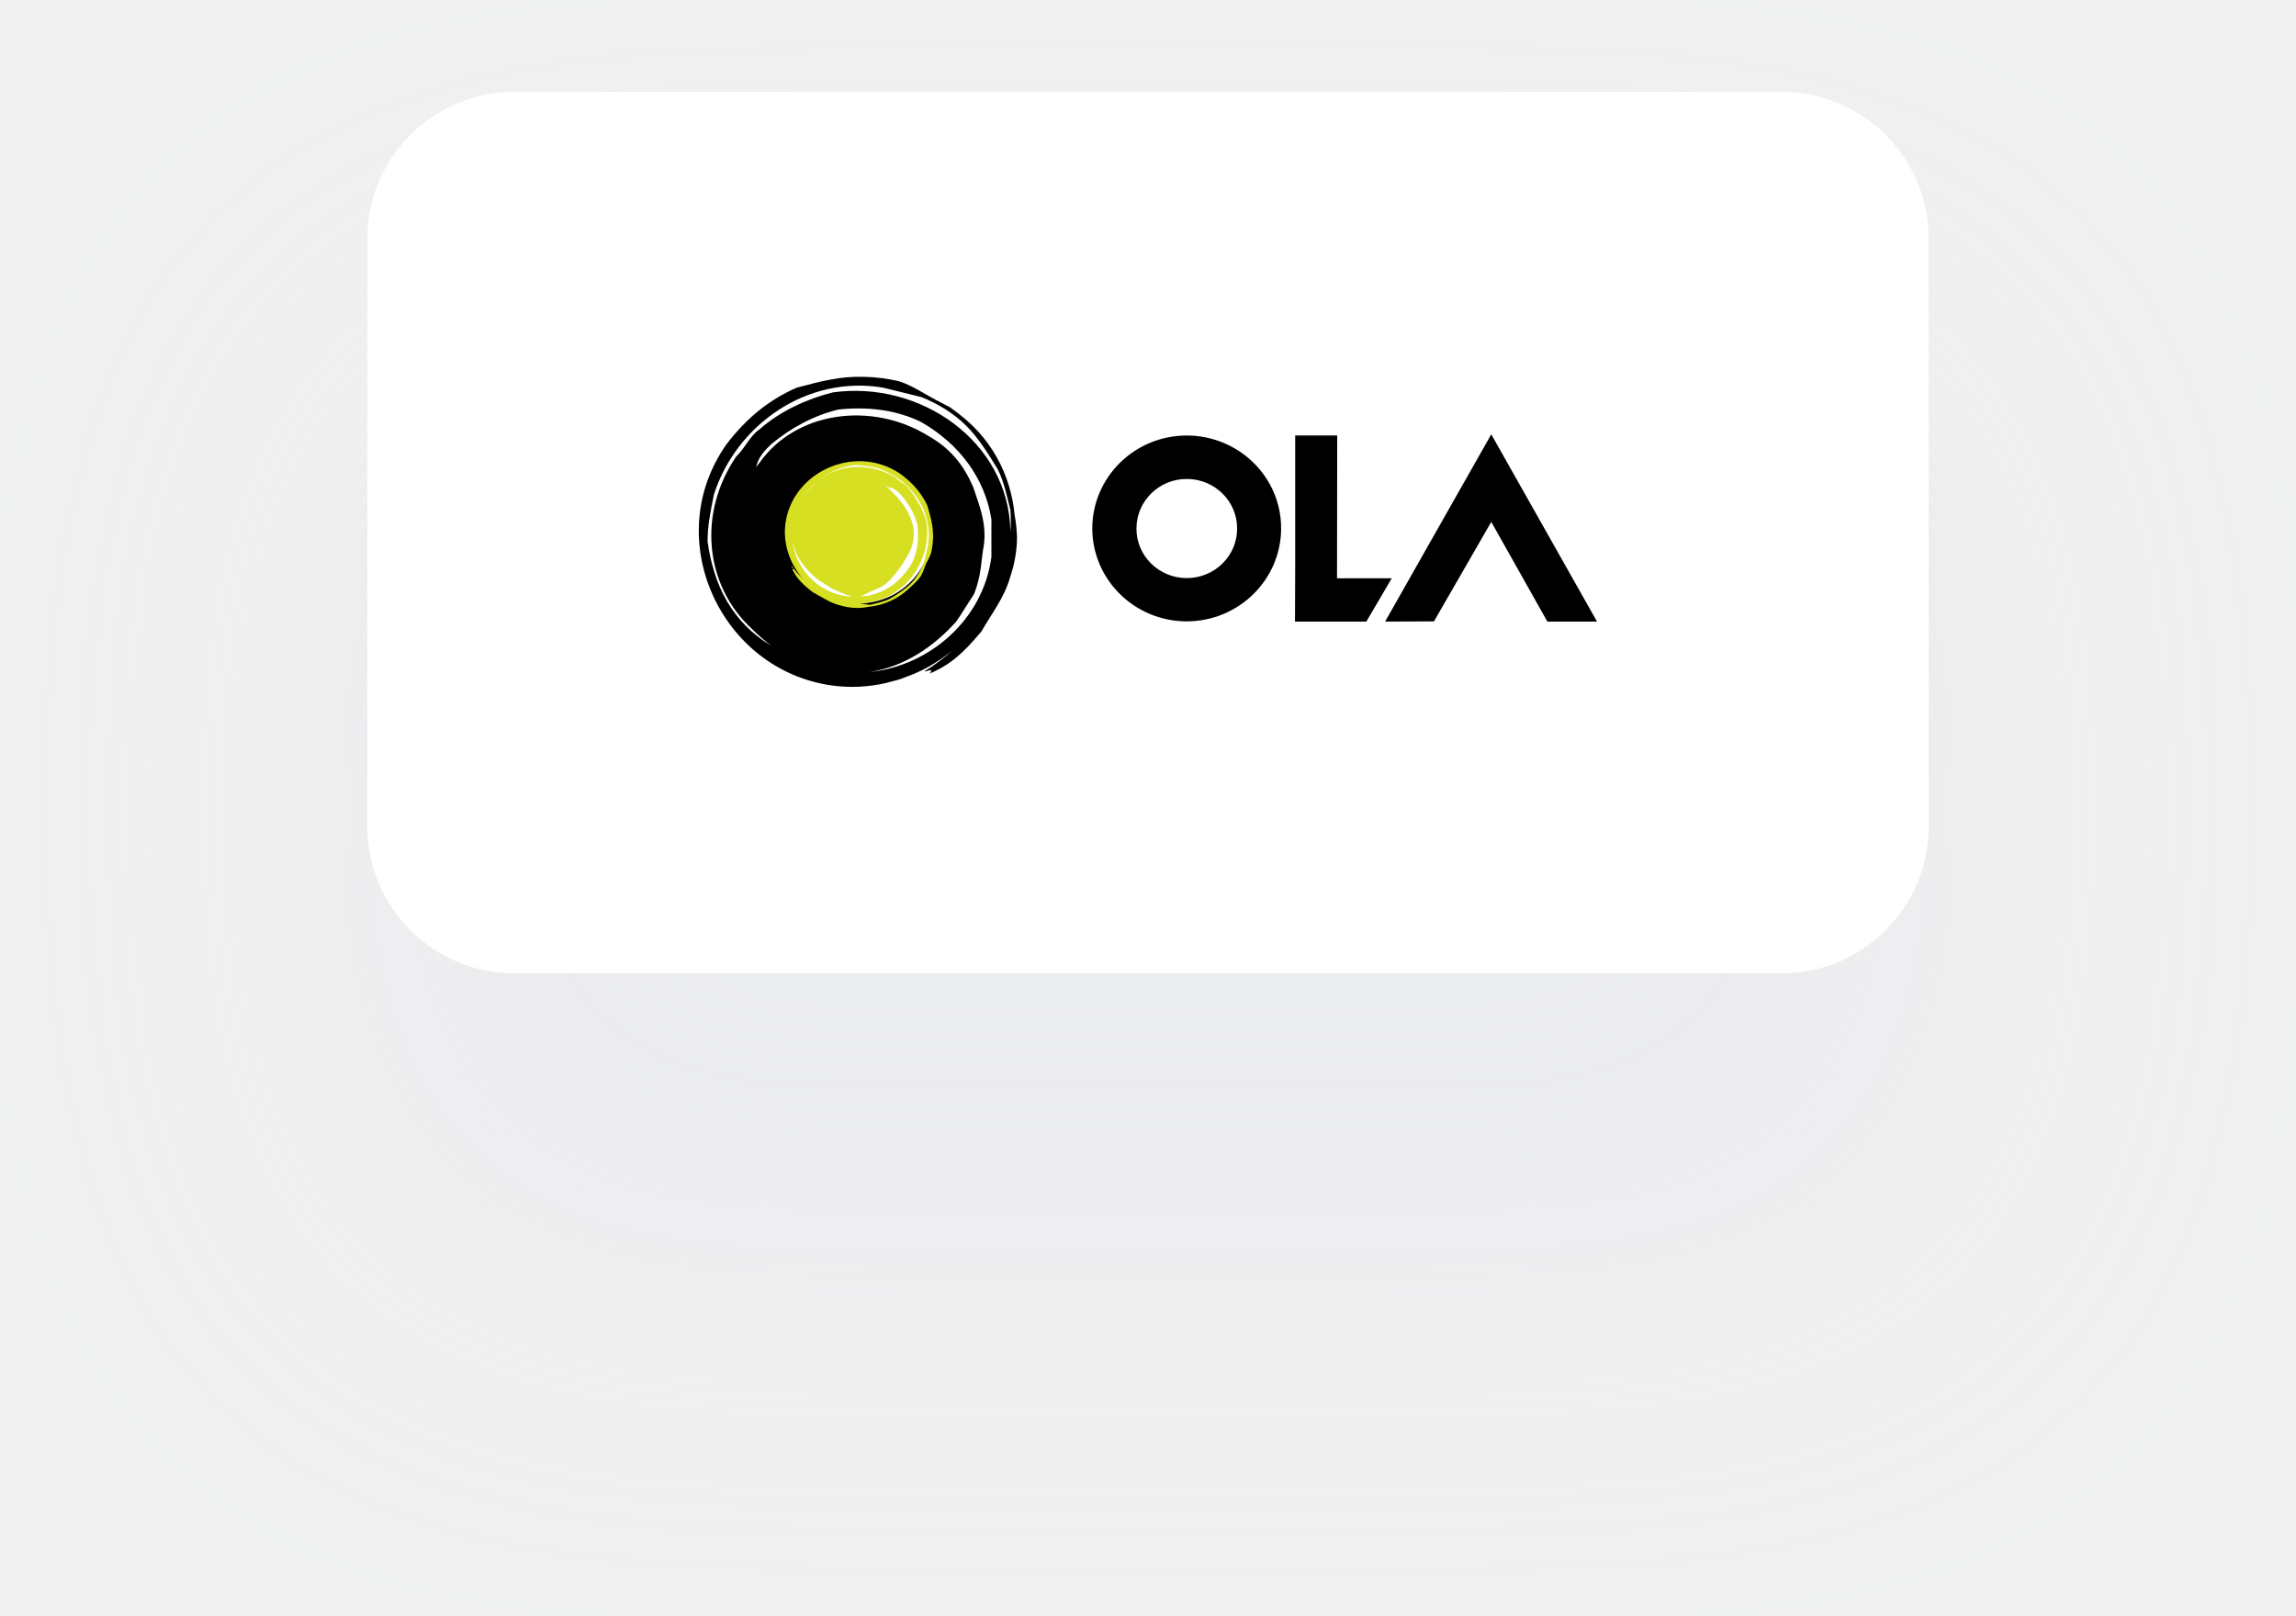
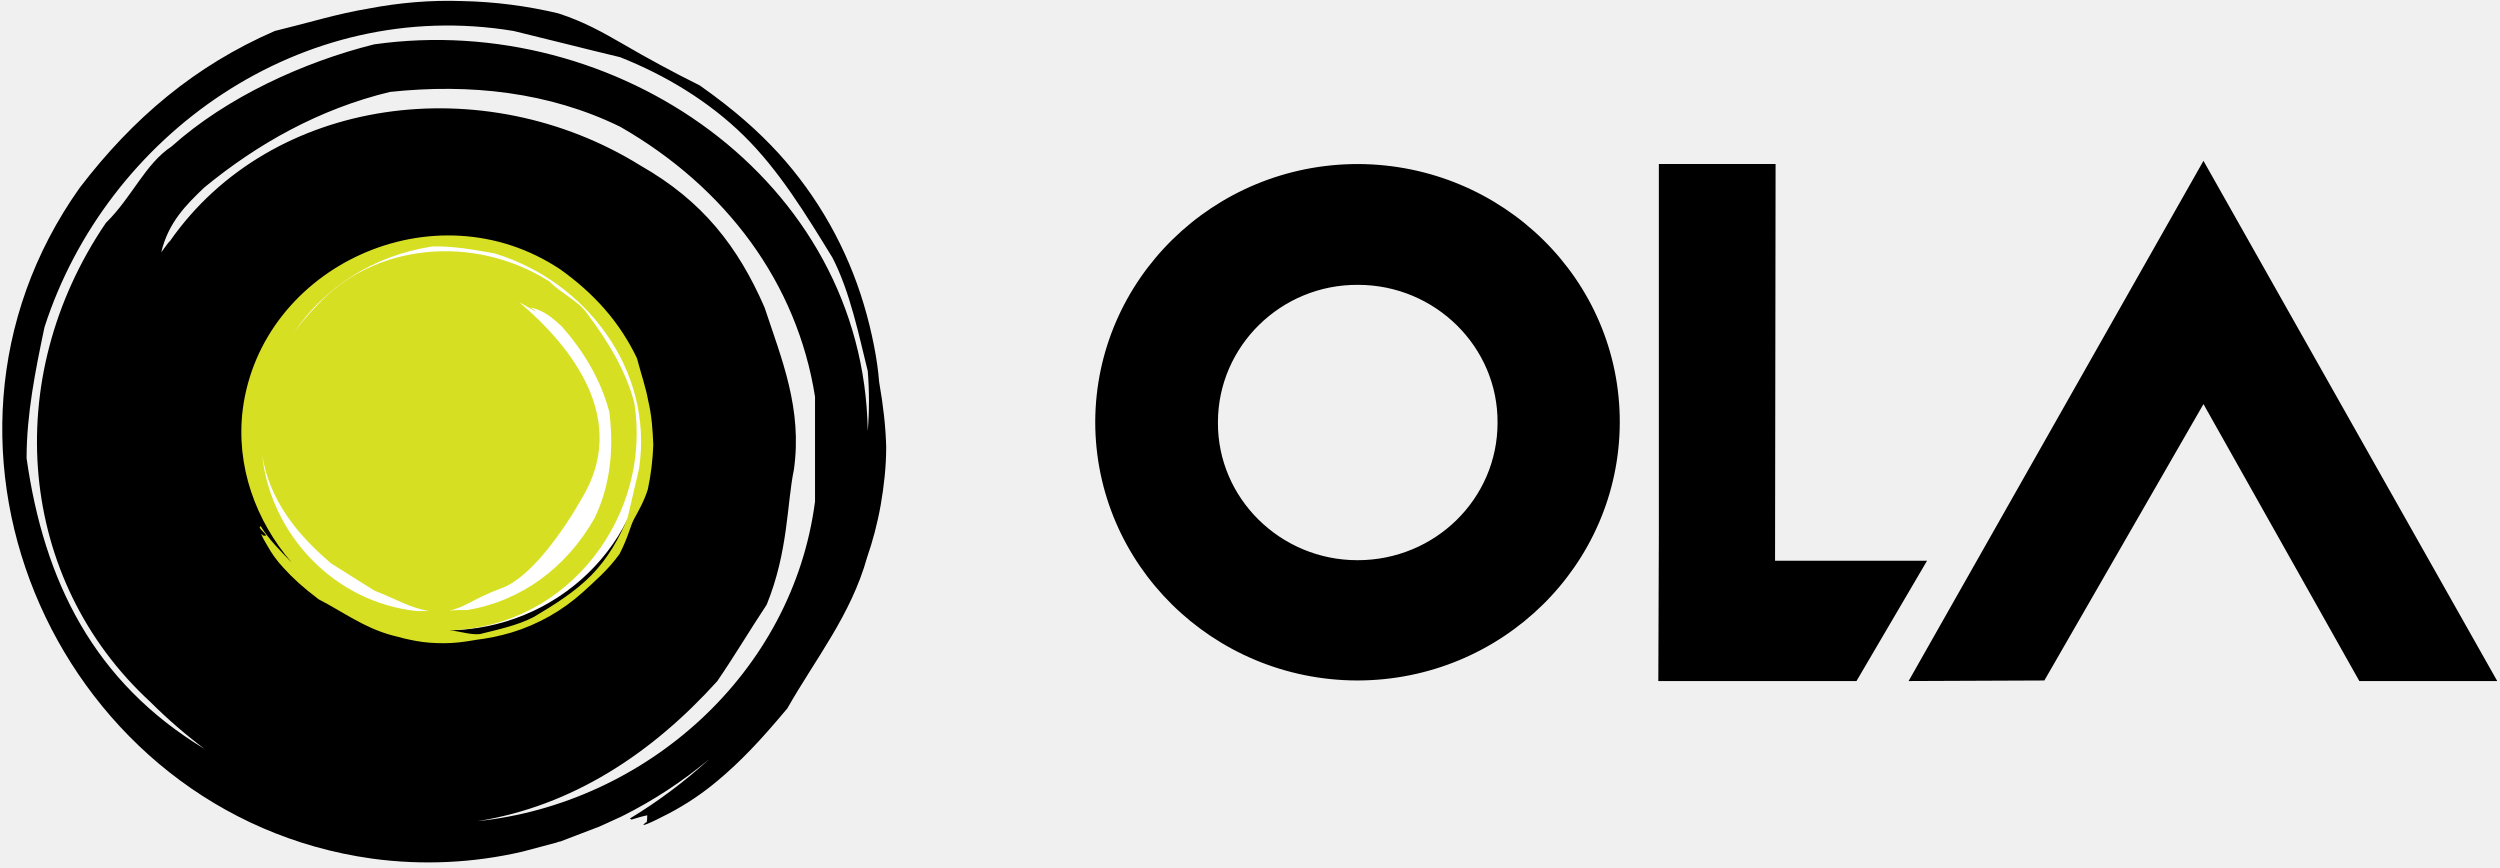
- <svg xmlns="http://www.w3.org/2000/svg" width="250" height="176" viewBox="0 0 250 176" fill="none">
-   <g filter="url(#filter0_d_3_1551)">
-     <rect x="40" y="10" width="170" height="96" rx="16" fill="white" />
-   </g>
-   <g clip-path="url(#clip0_3_1551)">
-     <path fill-rule="evenodd" clip-rule="evenodd" d="M162.376 56.841L156.139 67.675L150.817 67.697L162.376 47.304L173.892 67.697H168.486L162.376 56.84V56.841ZM145.581 62.98H151.541L148.774 67.697H141.006L141.027 61.954V47.429H145.603L145.582 62.98H145.581ZM129.235 47.43C134.918 47.452 139.516 51.978 139.495 57.573C139.474 63.148 134.876 67.675 129.192 67.675C123.53 67.654 118.933 63.128 118.933 57.532C118.954 51.957 123.551 47.43 129.235 47.43ZM129.214 62.96C132.257 62.96 134.704 60.549 134.704 57.573C134.726 54.598 132.257 52.166 129.235 52.166C126.212 52.145 123.743 54.577 123.743 57.553C123.722 60.528 126.191 62.96 129.213 62.96H129.214ZM110.461 55.963C110.398 55.124 110.184 54.014 109.865 52.946C109.208 50.74 108.066 48.712 106.524 47.014C105.714 46.134 104.8 45.316 103.436 44.352C102.397 43.835 101.375 43.283 100.372 42.697C99.712 42.32 98.924 41.858 97.882 41.523C96.646 41.229 95.383 41.067 94.113 41.041C92.88 40.999 91.644 41.105 90.453 41.335C89.197 41.544 88.153 41.879 86.77 42.215C83.64 43.577 81.214 45.63 79.128 48.356C71.848 58.604 78.426 72.96 90.58 74.657C92.581 74.93 94.582 74.825 96.476 74.385L97.817 74.029C97.859 74.008 97.924 73.987 97.966 73.987L99.499 73.4C99.583 73.358 99.648 73.336 99.733 73.295L100.372 73.001C101.597 72.392 102.747 71.639 103.798 70.76C102.841 71.636 101.8 72.416 100.691 73.085L100.754 73.128C100.968 73.064 101.159 73.001 101.372 72.96C101.372 72.96 101.372 73.295 101.33 73.232C100.989 73.484 101.521 73.253 102.202 72.896C102.884 72.54 103.543 72.1 104.139 71.597C105.012 70.864 105.779 70.067 106.864 68.769C107.97 66.819 109.355 65.121 109.994 62.837C110.206 62.229 110.397 61.517 110.526 60.783C110.652 60.05 110.739 59.295 110.739 58.52C110.717 57.744 110.632 56.947 110.461 55.963ZM94.71 73.191C98.435 72.603 101.563 70.529 104.118 67.7C104.821 66.672 105.374 65.729 106.055 64.702C106.906 62.606 106.843 60.741 107.119 59.422C107.46 57.031 106.651 55.104 105.97 53.05C104.927 50.66 103.543 48.88 101.117 47.496C94.986 43.682 86.642 44.75 82.662 50.451C82.641 50.451 82.534 50.598 82.321 50.891C82.598 49.718 83.301 49.026 84.002 48.355C86.089 46.637 88.516 45.273 91.283 44.604C94.413 44.268 97.519 44.604 100.307 45.966C104.48 48.355 107.247 52.108 107.949 56.549V60.657C107.077 67.385 101.33 72.499 94.71 73.191ZM110.015 57.891C109.865 48.041 100.138 41.398 90.665 42.739C87.898 43.43 84.875 44.813 82.725 46.742C81.682 47.432 81.193 48.712 80.15 49.738C75.977 55.879 76.702 63.739 81.895 68.518C82.561 69.182 83.272 69.798 84.024 70.362C79.682 67.741 77.723 63.779 77.042 58.961C77.042 57.242 77.383 55.544 77.744 53.825C80.172 46.301 87.813 40.831 96.137 42.215C97.52 42.55 98.904 42.906 100.309 43.242C102.055 43.933 103.778 44.96 105.162 46.323C106.546 47.684 107.589 49.403 108.632 51.1C109.334 52.463 109.675 54.181 110.016 55.544C110.079 56.319 110.079 57.116 110.016 57.892L110.015 57.891Z" fill="black" />
-     <path fill-rule="evenodd" clip-rule="evenodd" d="M101.373 58.038C101.373 62.272 97.839 65.71 93.476 65.71C89.113 65.71 85.579 62.272 85.579 58.038C85.579 53.805 89.112 50.368 93.476 50.368C97.839 50.368 101.373 53.805 101.373 58.039V58.038Z" fill="white" />
-     <path fill-rule="evenodd" clip-rule="evenodd" d="M101.416 56.739C101.309 56.152 101.139 55.691 100.969 55.042C100.287 53.616 99.287 52.506 97.967 51.562C93.029 48.273 86.238 51.437 85.516 57.054C85.239 59.276 86.027 61.414 87.431 63.049C87.005 62.608 86.538 62.148 86.218 61.623L86.176 61.666C86.218 61.791 86.389 61.875 86.431 62C86.431 62 86.26 62 86.304 61.979C86.176 61.834 86.283 62.064 86.473 62.377C86.644 62.692 86.857 62.986 87.112 63.258C87.474 63.657 87.857 64.013 88.496 64.495C89.433 64.976 90.263 65.605 91.348 65.899C91.646 65.984 91.987 66.067 92.328 66.129C92.689 66.193 93.03 66.214 93.413 66.214C93.775 66.214 94.158 66.172 94.626 66.087C95.109 66.029 95.586 65.932 96.052 65.794C97.094 65.478 98.053 64.934 98.862 64.201C99.267 63.825 99.842 63.342 100.288 62.713C100.651 62.001 100.693 61.644 100.864 61.33C101.033 61.015 101.246 60.66 101.396 60.177C101.518 59.605 101.589 59.023 101.609 58.438C101.587 57.851 101.545 57.285 101.417 56.74L101.416 56.739ZM96.349 52.842C97.073 53.26 97.18 53.323 96.796 53.051C97.35 53.176 97.691 53.491 98.031 53.805C98.861 54.749 99.542 55.859 99.882 57.137C100.074 58.583 99.925 60.029 99.308 61.309C98.202 63.257 96.435 64.557 94.327 64.913C94.093 64.913 93.838 64.913 93.603 64.934C94.2 64.829 94.583 64.451 95.668 64.053C96.838 63.635 98.159 61.686 98.798 60.553C100.671 57.472 98.457 54.622 96.349 52.842ZM92.348 64.954C89.113 64.619 86.622 61.958 86.282 58.877C86.579 60.596 87.601 61.915 88.984 63.089C89.475 63.404 90.197 63.844 90.687 64.158C91.518 64.473 92.007 64.808 92.816 64.955H92.348V64.954ZM101.053 59.359C100.906 60.009 100.756 60.637 100.606 61.287C100.287 62.084 99.819 62.901 99.181 63.55C98.542 64.201 97.733 64.703 96.925 65.186C96.286 65.52 95.477 65.688 94.817 65.855C94.433 65.898 93.987 65.73 93.603 65.71C98.329 65.583 101.564 61.162 100.862 56.781C100.521 55.503 99.84 54.392 99.01 53.282C98.67 52.799 98.009 52.506 97.52 52.023C94.561 50.159 90.645 50.536 88.41 52.988C88.097 53.31 87.805 53.653 87.537 54.015C88.73 52.254 90.645 51.018 92.944 50.661C93.753 50.64 94.583 50.788 95.391 50.934C98.968 52.023 101.629 55.503 101.053 59.36V59.359Z" fill="#D7DF23" />
+ <svg xmlns="http://www.w3.org/2000/svg" width="98" height="34" viewBox="0 0 98 34" fill="none">
+   <g clip-path="url(#clip0_3_1756)">
+     <path fill-rule="evenodd" clip-rule="evenodd" d="M86.376 15.841L80.139 26.675L74.817 26.697L86.376 6.304L97.892 26.697H92.486L86.376 15.84V15.841ZM69.581 21.98H75.541L72.774 26.697H65.006L65.027 20.954V6.429H69.603L69.582 21.98H69.581ZM53.235 6.43C58.918 6.452 63.516 10.978 63.495 16.573C63.474 22.148 58.876 26.675 53.192 26.675C47.53 26.654 42.933 22.128 42.933 16.532C42.954 10.957 47.551 6.43 53.235 6.43ZM53.214 21.96C56.258 21.96 58.704 19.549 58.704 16.573C58.726 13.598 56.258 11.166 53.235 11.166C50.212 11.145 47.743 13.577 47.743 16.553C47.722 19.528 50.191 21.96 53.213 21.96H53.214ZM34.461 14.963C34.398 14.124 34.184 13.014 33.865 11.946C33.208 9.74 32.066 7.712 30.523 6.014C29.714 5.134 28.8 4.316 27.436 3.352C26.396 2.835 25.375 2.283 24.372 1.697C23.712 1.32 22.924 0.858 21.882 0.523C20.646 0.229 19.383 0.067 18.113 0.042C16.88 -0.001 15.644 0.105 14.453 0.335C13.197 0.544 12.153 0.879 10.77 1.215C7.64 2.577 5.214 4.63 3.128 7.356C-4.152 17.604 2.426 31.96 14.58 33.657C16.581 33.93 18.582 33.825 20.476 33.385L21.817 33.029C21.86 33.008 21.924 32.986 21.966 32.986L23.499 32.4C23.583 32.358 23.648 32.336 23.733 32.295L24.372 32.002C25.597 31.392 26.747 30.639 27.799 29.76C26.841 30.637 25.8 31.416 24.691 32.086L24.754 32.128C24.968 32.064 25.159 32.002 25.372 31.96C25.372 31.96 25.372 32.295 25.329 32.232C24.989 32.484 25.521 32.253 26.202 31.896C26.884 31.54 27.544 31.099 28.139 30.597C29.012 29.864 29.779 29.067 30.864 27.768C31.97 25.819 33.355 24.121 33.994 21.837C34.206 21.229 34.397 20.517 34.526 19.783C34.652 19.05 34.739 18.295 34.739 17.52C34.718 16.744 34.632 15.947 34.461 14.963ZM18.71 32.191C22.435 31.603 25.564 29.529 28.118 26.7C28.821 25.672 29.374 24.729 30.055 23.702C30.906 21.606 30.843 19.741 31.119 18.422C31.46 16.031 30.651 14.104 29.97 12.05C28.927 9.66 27.544 7.88 25.117 6.496C18.986 2.682 10.642 3.75 6.662 9.451C6.641 9.451 6.534 9.598 6.321 9.891C6.598 8.718 7.301 8.026 8.002 7.355C10.089 5.637 12.516 4.273 15.283 3.604C18.413 3.268 21.519 3.604 24.307 4.966C28.48 7.355 31.247 11.107 31.949 15.549V19.657C31.077 26.385 25.329 31.499 18.71 32.191ZM34.015 16.891C33.865 7.041 24.138 0.397 14.665 1.739C11.898 2.43 8.875 3.813 6.725 5.742C5.682 6.432 5.193 7.712 4.15 8.738C-0.023 14.879 0.702 22.739 5.895 27.518C6.561 28.182 7.272 28.798 8.024 29.362C3.682 26.741 1.723 22.779 1.042 17.961C1.042 16.241 1.383 14.544 1.744 12.825C4.172 5.301 11.813 -0.169 20.137 1.215C21.52 1.55 22.904 1.906 24.309 2.242C26.055 2.933 27.779 3.96 29.162 5.323C30.546 6.684 31.589 8.403 32.632 10.1C33.334 11.463 33.675 13.181 34.016 14.544C34.079 15.319 34.079 16.116 34.016 16.892L34.015 16.891Z" fill="black" />
+     <path fill-rule="evenodd" clip-rule="evenodd" d="M25.373 17.038C25.373 21.272 21.839 24.709 17.476 24.709C13.113 24.709 9.579 21.272 9.579 17.038C9.579 12.805 13.112 9.368 17.476 9.368C21.839 9.368 25.373 12.805 25.373 17.039V17.038Z" fill="white" />
+     <path fill-rule="evenodd" clip-rule="evenodd" d="M25.416 15.739C25.309 15.152 25.139 14.691 24.969 14.042C24.287 12.616 23.287 11.506 21.967 10.562C17.029 7.273 10.238 10.437 9.515 16.054C9.239 18.276 10.027 20.414 11.431 22.049C11.005 21.608 10.538 21.148 10.218 20.623L10.176 20.666C10.218 20.791 10.389 20.875 10.431 21C10.431 21 10.261 21 10.304 20.979C10.176 20.834 10.283 21.064 10.473 21.378C10.644 21.692 10.857 21.986 11.112 22.258C11.474 22.657 11.857 23.013 12.495 23.495C13.433 23.976 14.263 24.605 15.348 24.899C15.646 24.984 15.987 25.067 16.328 25.129C16.689 25.193 17.03 25.214 17.413 25.214C17.775 25.214 18.158 25.172 18.626 25.087C19.109 25.029 19.586 24.932 20.052 24.794C21.094 24.478 22.053 23.934 22.862 23.201C23.267 22.825 23.842 22.342 24.288 21.713C24.651 21.001 24.693 20.644 24.863 20.33C25.033 20.015 25.246 19.659 25.396 19.177C25.518 18.605 25.589 18.023 25.609 17.438C25.587 16.851 25.545 16.285 25.417 15.74L25.416 15.739ZM20.349 11.842C21.073 12.26 21.18 12.323 20.796 12.051C21.35 12.176 21.691 12.491 22.031 12.805C22.861 13.749 23.542 14.859 23.883 16.137C24.074 17.583 23.925 19.029 23.308 20.309C22.202 22.257 20.435 23.557 18.327 23.913C18.093 23.913 17.838 23.913 17.603 23.934C18.2 23.829 18.583 23.451 19.669 23.053C20.838 22.634 22.159 20.686 22.798 19.553C24.671 16.472 22.457 13.622 20.349 11.842ZM16.348 23.954C13.113 23.619 10.622 20.958 10.282 17.877C10.579 19.596 11.601 20.915 12.985 22.089C13.475 22.404 14.197 22.844 14.687 23.158C15.518 23.473 16.007 23.808 16.816 23.955H16.348V23.954ZM25.053 18.359C24.906 19.009 24.756 19.637 24.606 20.287C24.287 21.084 23.819 21.901 23.181 22.55C22.542 23.201 21.733 23.703 20.925 24.186C20.286 24.52 19.477 24.688 18.817 24.855C18.433 24.898 17.987 24.73 17.603 24.709C22.329 24.583 25.564 20.162 24.863 15.781C24.521 14.503 23.84 13.392 23.01 12.281C22.67 11.799 22.009 11.506 21.52 11.023C18.561 9.159 14.645 9.536 12.41 11.988C12.097 12.31 11.805 12.653 11.537 13.015C12.729 11.254 14.645 10.018 16.944 9.661C17.753 9.64 18.583 9.788 19.391 9.934C22.968 11.023 25.629 14.503 25.053 18.36V18.359Z" fill="#D7DF23" />
  </g>
  <defs>
-     <filter id="filter0_d_3_1551" x="0" y="0" width="250" height="176" filterUnits="userSpaceOnUse" color-interpolation-filters="sRGB">
-       <feFlood flood-opacity="0" result="BackgroundImageFix" />
-       <feColorMatrix in="SourceAlpha" type="matrix" values="0 0 0 0 0 0 0 0 0 0 0 0 0 0 0 0 0 0 127 0" result="hardAlpha" />
-       <feOffset dy="30" />
-       <feGaussianBlur stdDeviation="20" />
-       <feColorMatrix type="matrix" values="0 0 0 0 0.831 0 0 0 0 0.851 0 0 0 0 0.91 0 0 0 0.2 0" />
-       <feBlend mode="normal" in2="BackgroundImageFix" result="effect1_dropShadow_3_1551" />
-       <feBlend mode="normal" in="SourceGraphic" in2="effect1_dropShadow_3_1551" result="shape" />
-     </filter>
-     <clipPath id="clip0_3_1551">
-       <rect width="98" height="34" fill="white" transform="translate(76 41)" />
+     <clipPath id="clip0_3_1756">
+       <rect width="98" height="34" fill="white" />
    </clipPath>
  </defs>
</svg>
